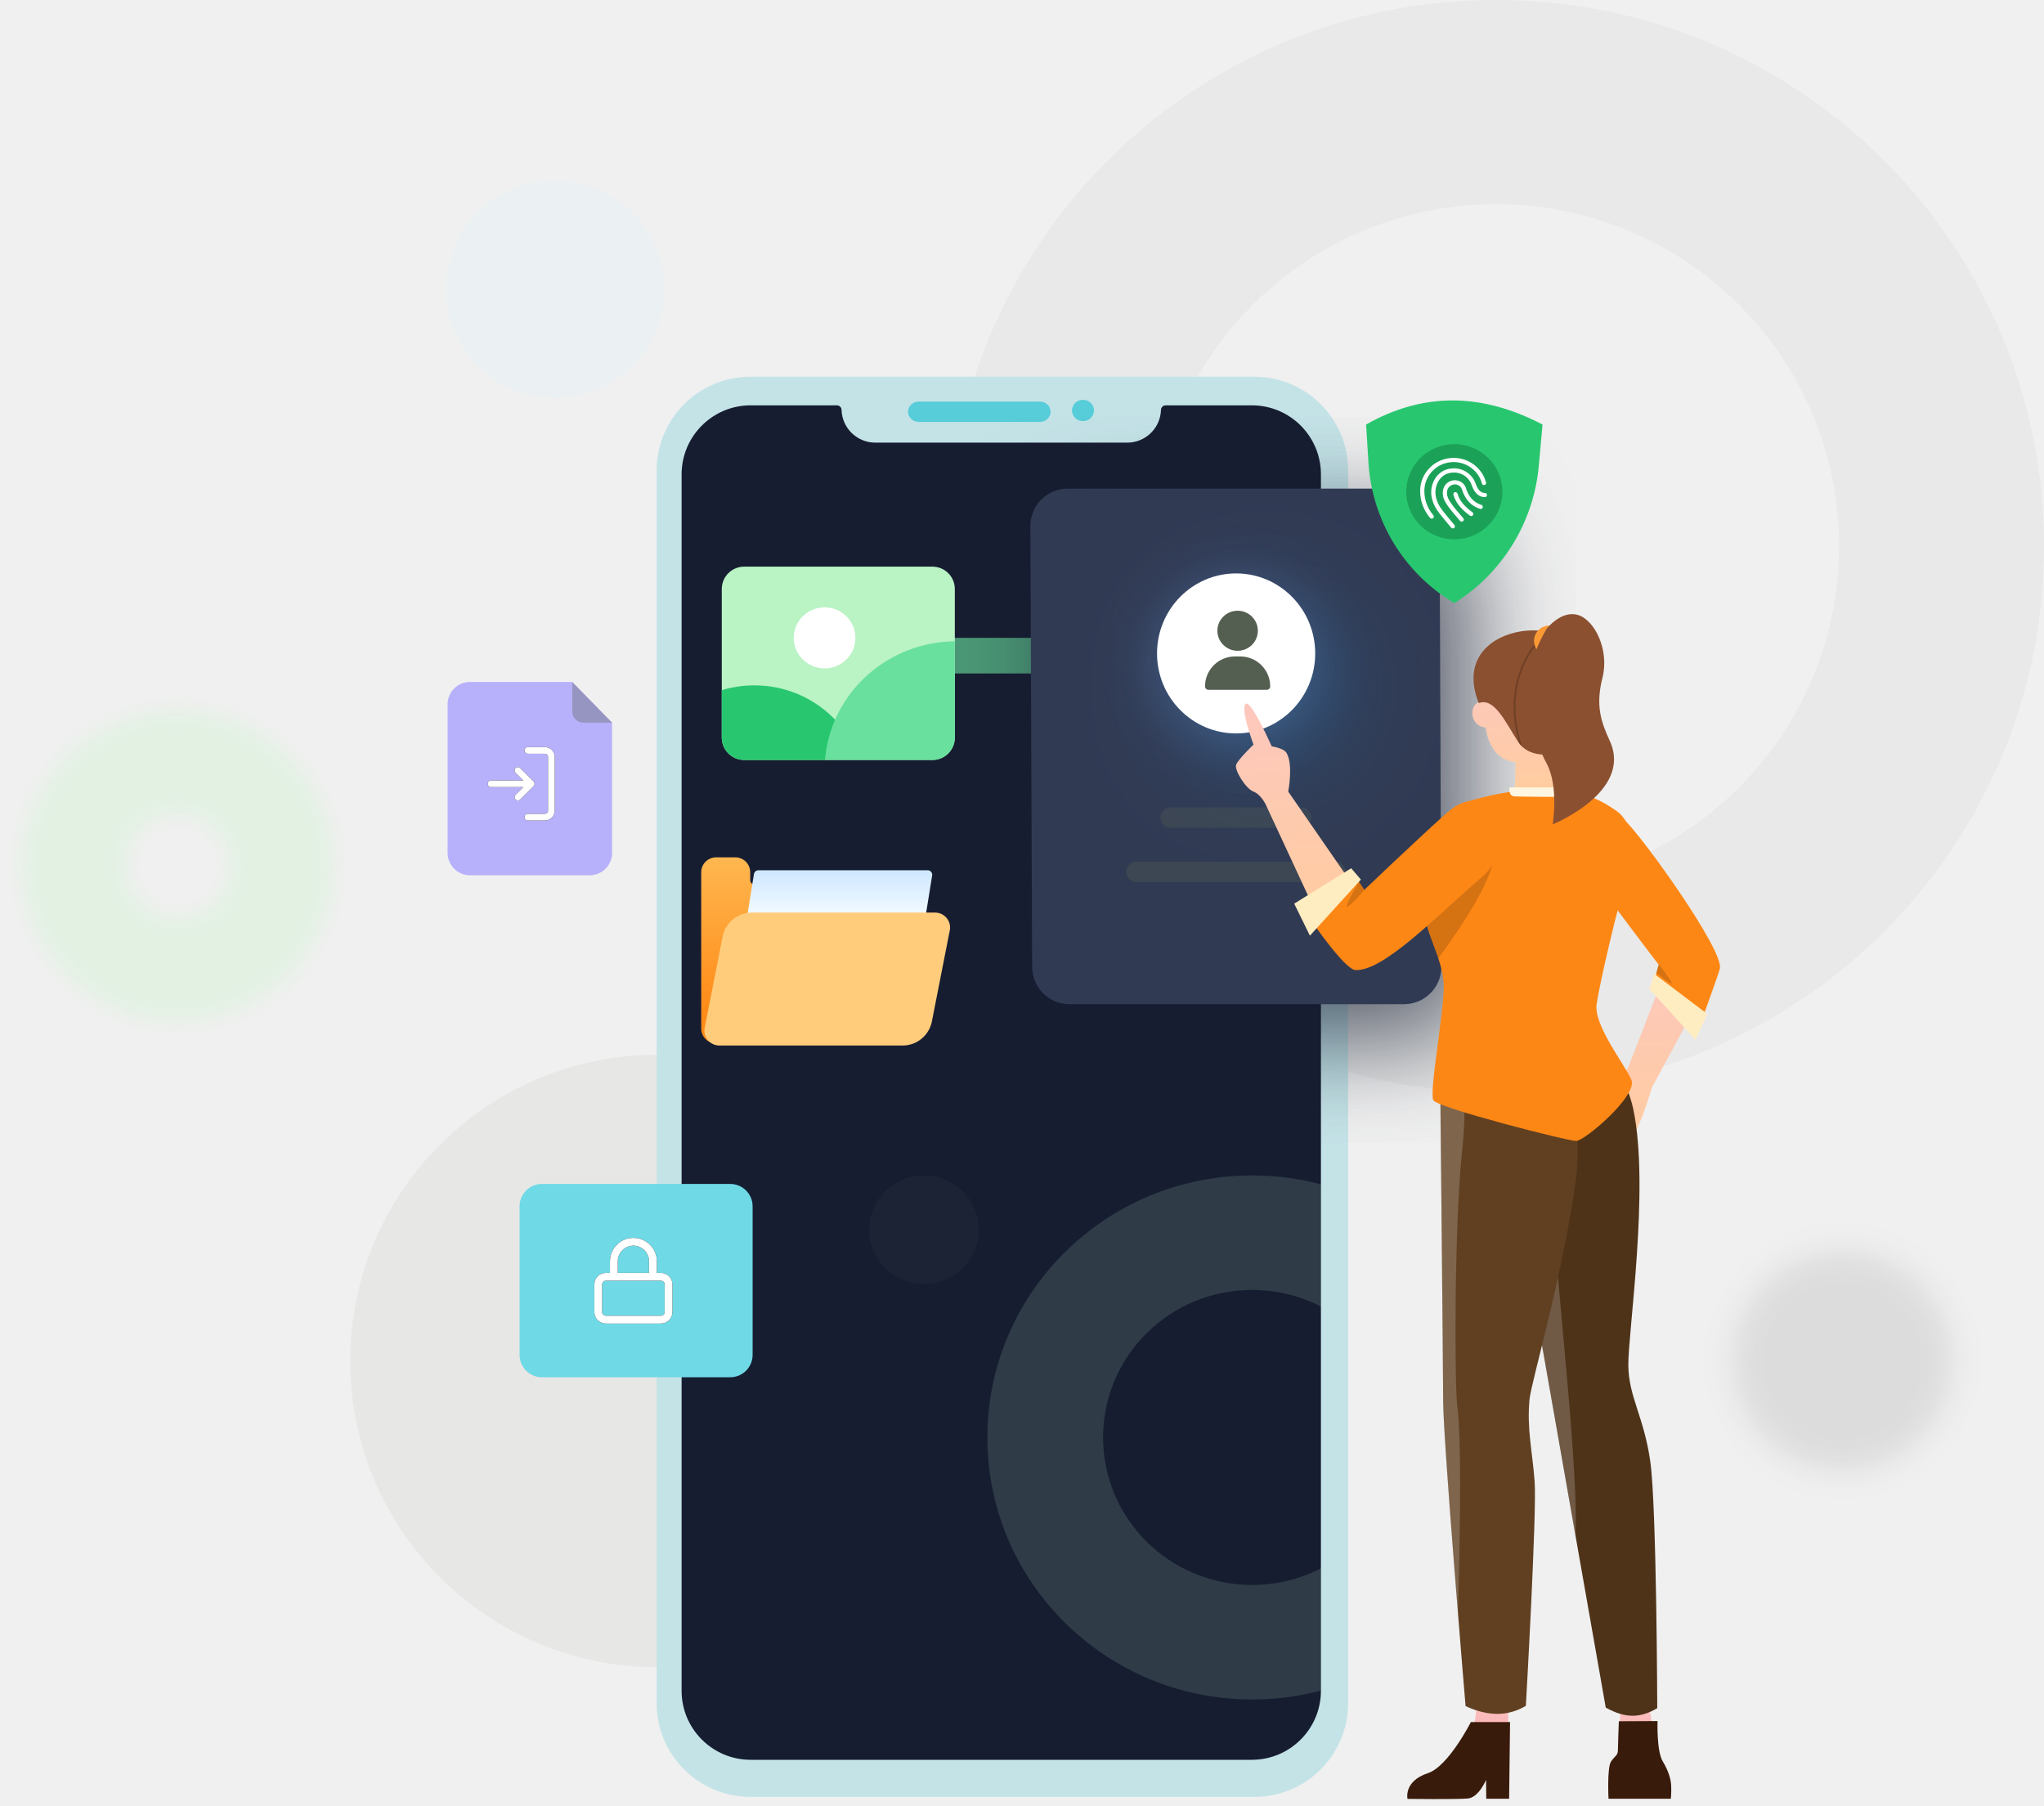
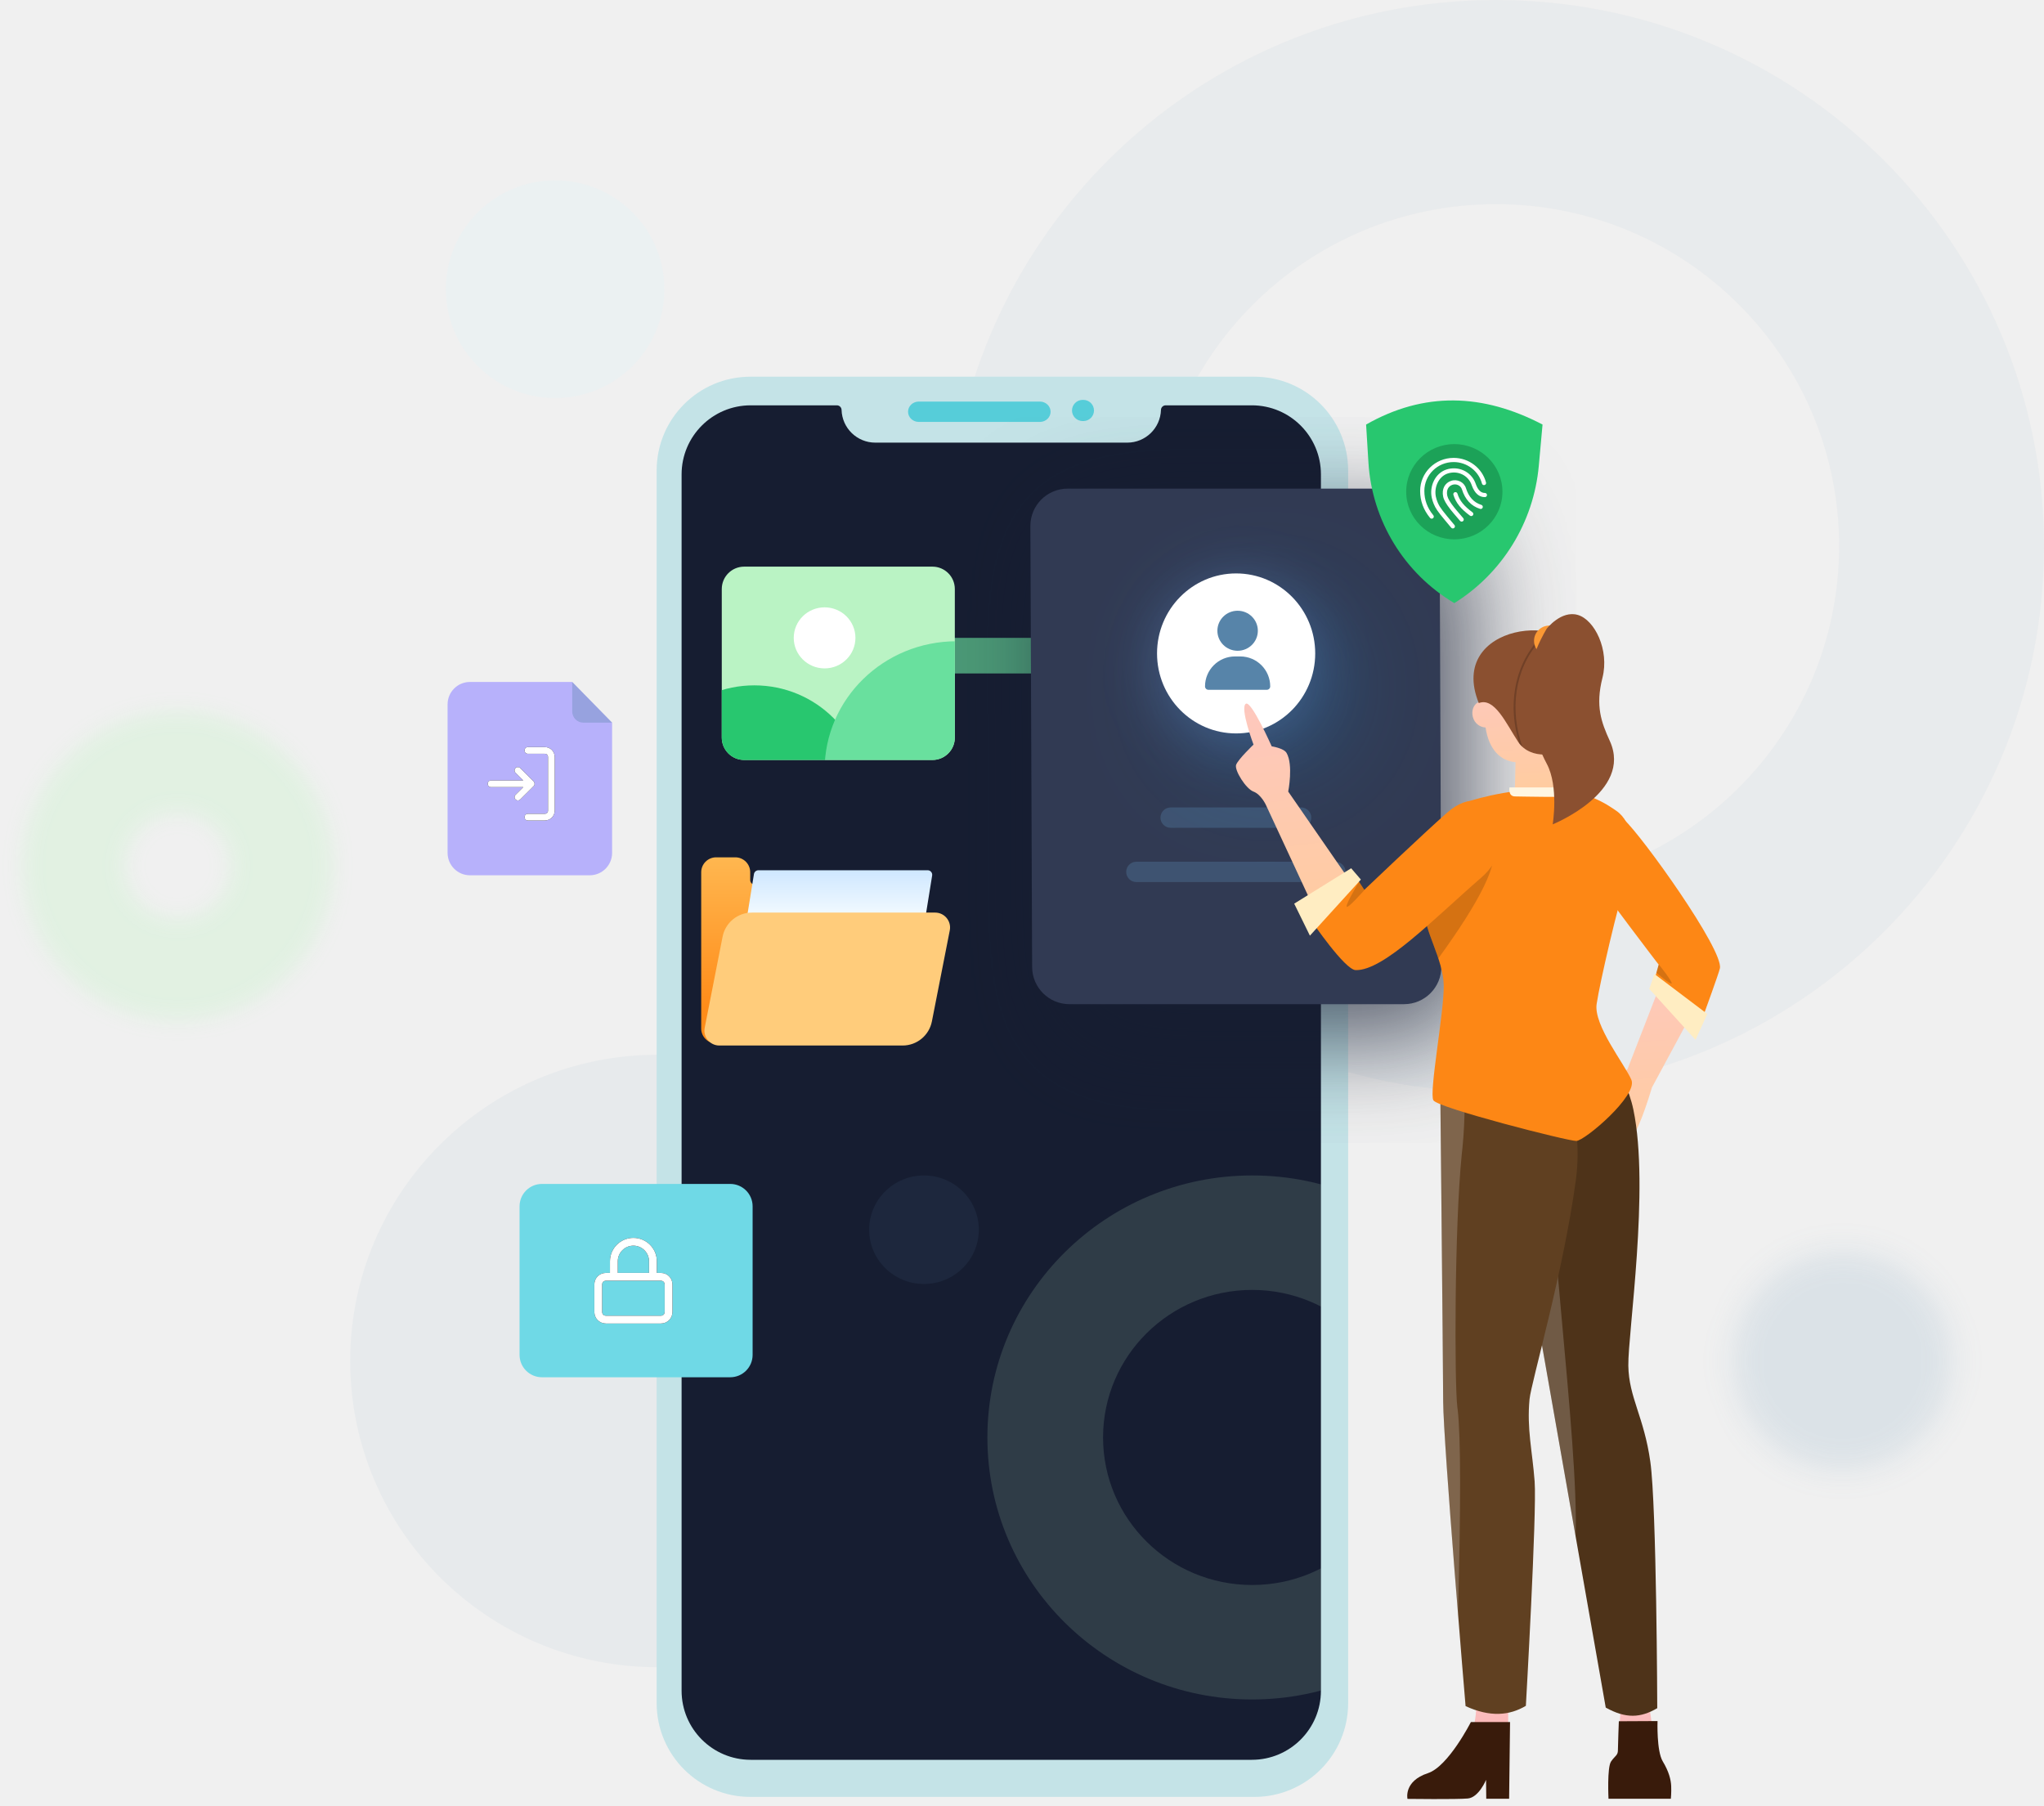
<svg xmlns="http://www.w3.org/2000/svg" width="548" height="484" viewBox="0 0 548 484" fill="none">
  <g id="Illustration">
    <g id="Shape">
-       <path id="Oval" opacity="0.053" fill-rule="evenodd" clip-rule="evenodd" d="M548 146.415C548 65.552 482.211 0 401.056 0C319.901 0 254.111 65.552 254.111 146.415C254.111 227.278 319.901 292.831 401.056 292.831C482.211 292.831 548 227.278 548 146.415ZM309.044 146.415C309.044 95.781 350.239 54.735 401.056 54.735C451.872 54.735 493.067 95.781 493.067 146.415C493.067 197.049 451.872 238.096 401.056 238.096C350.239 238.096 309.044 197.049 309.044 146.415Z" fill="#545e51" />
+       <path id="Oval" opacity="0.053" fill-rule="evenodd" clip-rule="evenodd" d="M548 146.415C548 65.552 482.211 0 401.056 0C319.901 0 254.111 65.552 254.111 146.415C254.111 227.278 319.901 292.831 401.056 292.831C482.211 292.831 548 227.278 548 146.415ZM309.044 146.415C309.044 95.781 350.239 54.735 401.056 54.735C451.872 54.735 493.067 95.781 493.067 146.415C493.067 197.049 451.872 238.096 401.056 238.096C350.239 238.096 309.044 197.049 309.044 146.415Z" fill="#5784a9" />
      <g id="Oval_2" opacity="0.141" filter="url(#filter0_f)">
        <path fill-rule="evenodd" clip-rule="evenodd" d="M89.314 232.166C89.314 209.243 70.664 190.659 47.657 190.659C24.651 190.659 6 209.243 6 232.166C6 255.09 24.651 273.673 47.657 273.673C70.664 273.673 89.314 255.09 89.314 232.166ZM33.466 232.166C33.466 224.357 39.82 218.027 47.657 218.027C55.495 218.027 61.848 224.357 61.848 232.166C61.848 239.976 55.495 246.306 47.657 246.306C39.82 246.306 33.466 239.976 33.466 232.166Z" fill="#8BF78F" />
      </g>
-       <ellipse id="Oval_3" cx="176.29" cy="364.898" rx="82.399" ry="82.102" fill="#545e51" fill-opacity="0.061" />
+       <ellipse id="Oval_3" cx="176.29" cy="364.898" rx="82.399" ry="82.102" fill="#5784a9" fill-opacity="0.061" />
      <ellipse id="Oval_4" opacity="0.141" cx="148.825" cy="77.541" rx="29.297" ry="29.192" fill="#CEF5FF" />
      <g id="Oval_5" filter="url(#filter1_f)">
-         <ellipse cx="493.983" cy="364.898" rx="29.297" ry="29.192" fill="#545e51" fill-opacity="0.136" />
+         <ellipse cx="493.983" cy="364.898" rx="29.297" ry="29.192" fill="#5784a9" fill-opacity="0.136" />
      </g>
    </g>
    <g id="File Organizer">
      <g id="Phone3">
        <path id="Rectangle" fill-rule="evenodd" clip-rule="evenodd" d="M176.051 126.137C176.051 112.254 187.305 101 201.188 101H336.301C350.184 101 361.438 112.254 361.438 126.137V456.637C361.438 470.52 350.184 481.774 336.301 481.774H201.188C187.305 481.774 176.051 470.52 176.051 456.637V126.137Z" fill="#C4E3E7" />
        <g id="Group 48">
          <path id="Rectangle_2" fill-rule="evenodd" clip-rule="evenodd" d="M182.737 127.195C182.737 116.966 191.03 108.673 201.259 108.673H224.364C225.046 108.673 225.605 109.216 225.625 109.898V109.898C225.768 114.787 229.772 118.676 234.663 118.676H302.219C307.11 118.676 311.114 114.787 311.257 109.898V109.898C311.277 109.216 311.835 108.673 312.518 108.673H335.622C345.852 108.673 354.144 116.966 354.144 127.195V453.306C354.144 463.535 345.852 471.828 335.622 471.828H201.259C191.03 471.828 182.737 463.535 182.737 453.306V127.195Z" fill="#161D31" />
          <mask id="mask0" mask-type="alpha" maskUnits="userSpaceOnUse" x="182" y="108" width="173" height="364">
            <path id="Rectangle_3" fill-rule="evenodd" clip-rule="evenodd" d="M182.737 127.195C182.737 116.966 191.03 108.673 201.259 108.673H224.364C225.046 108.673 225.605 109.216 225.625 109.898V109.898C225.768 114.787 229.772 118.676 234.663 118.676H302.219C307.11 118.676 311.114 114.787 311.257 109.898V109.898C311.277 109.216 311.835 108.673 312.518 108.673H335.622C345.852 108.673 354.144 116.966 354.144 127.195V453.306C354.144 463.535 345.852 471.828 335.622 471.828H201.259C191.03 471.828 182.737 463.535 182.737 453.306V127.195Z" fill="white" />
          </mask>
          <g mask="url(#mask0)">
-             <ellipse id="Oval_6" opacity="0.099" cx="247.722" cy="329.703" rx="14.702" ry="14.55" fill="#545e51" />
+             <ellipse id="Oval_6" opacity="0.099" cx="247.722" cy="329.703" rx="14.702" ry="14.55" fill="#5784a9" />
            <path id="Oval_7" opacity="0.141" fill-rule="evenodd" clip-rule="evenodd" d="M335.704 315.153C374.906 315.153 406.686 346.604 406.686 385.401C406.686 424.198 374.906 455.649 335.704 455.649C296.501 455.649 264.722 424.198 264.722 385.401C264.722 346.604 296.501 315.153 335.704 315.153ZM335.704 345.844C313.629 345.844 295.733 363.555 295.733 385.401C295.733 407.248 313.629 424.958 335.704 424.958C357.779 424.958 375.674 407.248 375.674 385.401C375.674 363.555 357.779 345.844 335.704 345.844Z" fill="#C8F5D0" />
            <path id="Rectangle_4" fill-rule="evenodd" clip-rule="evenodd" d="M203.617 175.795C203.617 173.158 205.755 171.021 208.391 171.021H329.781C332.417 171.021 334.555 173.158 334.555 175.795V175.795C334.555 178.431 332.417 180.569 329.781 180.569H208.391C205.755 180.569 203.617 178.431 203.617 175.795V175.795Z" fill="#68DE9E" fill-opacity="0.642" />
          </g>
        </g>
        <path id="Path" d="M278.793 107.666C280.378 107.666 281.664 108.888 281.664 110.394C281.664 111.868 280.435 113.068 278.898 113.121L278.793 113.122H246.324C244.738 113.122 243.452 111.901 243.452 110.394C243.452 108.921 244.681 107.721 246.218 107.668L246.324 107.666H278.793Z" fill="#56CDD9" />
        <path id="Path_2" d="M290.429 107.211C292.015 107.211 293.301 108.484 293.301 110.053C293.301 111.588 292.072 112.838 290.535 112.893L290.429 112.895H290.279C288.693 112.895 287.407 111.623 287.407 110.053C287.407 108.519 288.636 107.268 290.173 107.213L290.279 107.211H290.429Z" fill="#56CDD9" />
      </g>
      <g id="Icon54">
        <g id="Group 37">
          <path id="Rectangle_5" fill-rule="evenodd" clip-rule="evenodd" d="M187.996 233.861C187.996 231.652 189.787 229.861 191.996 229.861L197.132 229.861C199.341 229.861 201.132 231.652 201.132 233.861V235.965C201.132 236.638 201.678 237.184 202.351 237.184H243.654C245.864 237.184 247.654 238.975 247.654 241.184V275.755C247.654 277.964 245.864 279.755 243.654 279.755H191.996C189.787 279.755 187.996 277.964 187.996 275.755V233.861Z" fill="url(#paint0_linear)" />
          <path id="Rectangle_6" fill-rule="evenodd" clip-rule="evenodd" d="M202.134 234.351C202.23 233.76 202.74 233.326 203.338 233.326H248.707C249.458 233.326 250.031 233.998 249.911 234.739L243.1 276.997C243.005 277.588 242.495 278.022 241.897 278.022H196.527C195.776 278.022 195.204 277.35 195.323 276.609L202.134 234.351Z" fill="url(#paint1_linear)" />
          <path id="Rectangle_7" fill-rule="evenodd" clip-rule="evenodd" d="M250.713 244.677C253.232 244.677 255.124 246.976 254.638 249.448L249.842 273.86C249.105 277.612 245.816 280.318 241.992 280.318H192.858C190.34 280.318 188.448 278.018 188.933 275.547L193.73 251.135C194.467 247.383 197.756 244.677 201.579 244.677L250.713 244.677Z" fill="#FFCC7B" />
        </g>
      </g>
      <g id="Group 28">
        <path id="Rectangle_8" fill-rule="evenodd" clip-rule="evenodd" d="M120 188.842C120 185.528 122.686 182.842 126 182.842H153.414L164.105 193.754V228.675C164.105 231.989 161.419 234.675 158.105 234.675H126C122.686 234.675 120 231.989 120 228.675V188.842Z" fill="#B7B1FB" />
        <g id="Icon">
          <path id="Mask" fill-rule="evenodd" clip-rule="evenodd" d="M146.031 219.984C147.557 219.984 148.724 218.821 148.724 217.3V202.986C148.724 201.465 147.557 200.302 146.031 200.302H141.543C141.005 200.302 140.646 200.66 140.646 201.197C140.646 201.734 141.005 202.092 141.543 202.092H146.031C146.57 202.092 146.929 202.45 146.929 202.986V217.3C146.929 217.837 146.57 218.195 146.031 218.195H141.543C141.005 218.195 140.646 218.553 140.646 219.089C140.646 219.626 141.005 219.984 141.543 219.984H146.031ZM143.249 209.785C143.338 210.054 143.338 210.322 143.249 210.501C143.249 210.591 143.159 210.68 143.069 210.77L139.479 214.348C139.299 214.527 139.03 214.616 138.85 214.616C138.671 214.616 138.401 214.527 138.222 214.348C137.863 213.99 137.863 213.453 138.222 213.096L140.286 211.038H131.669C131.131 211.038 130.771 210.68 130.771 210.143C130.771 209.607 131.131 209.249 131.669 209.249H140.286L138.222 207.191C137.863 206.833 137.863 206.296 138.222 205.939C138.581 205.581 139.12 205.581 139.479 205.939L143.069 209.517C143.114 209.562 143.136 209.607 143.159 209.651C143.181 209.696 143.204 209.741 143.249 209.785Z" fill="black" />
          <mask id="mask1" mask-type="alpha" maskUnits="userSpaceOnUse" x="130" y="200" width="19" height="20">
            <path id="Mask_2" fill-rule="evenodd" clip-rule="evenodd" d="M146.031 219.984C147.557 219.984 148.724 218.821 148.724 217.3V202.986C148.724 201.465 147.557 200.302 146.031 200.302H141.543C141.005 200.302 140.646 200.66 140.646 201.197C140.646 201.734 141.005 202.092 141.543 202.092H146.031C146.57 202.092 146.929 202.45 146.929 202.986V217.3C146.929 217.837 146.57 218.195 146.031 218.195H141.543C141.005 218.195 140.646 218.553 140.646 219.089C140.646 219.626 141.005 219.984 141.543 219.984H146.031ZM143.249 209.785C143.338 210.054 143.338 210.322 143.249 210.501C143.249 210.591 143.159 210.68 143.069 210.77L139.479 214.348C139.299 214.527 139.03 214.616 138.85 214.616C138.671 214.616 138.401 214.527 138.222 214.348C137.863 213.99 137.863 213.453 138.222 213.096L140.286 211.038H131.669C131.131 211.038 130.771 210.68 130.771 210.143C130.771 209.607 131.131 209.249 131.669 209.249H140.286L138.222 207.191C137.863 206.833 137.863 206.296 138.222 205.939C138.581 205.581 139.12 205.581 139.479 205.939L143.069 209.517C143.114 209.562 143.136 209.607 143.159 209.651C143.181 209.696 143.204 209.741 143.249 209.785Z" fill="white" />
          </mask>
          <g mask="url(#mask1)">
            <g id="Icon Color">
              <rect id="ð¨ Icon Color" x="128.977" y="199.408" width="21.543" height="21.471" fill="white" />
            </g>
          </g>
        </g>
-         <path id="Path_3" opacity="0.34" d="M164.106 193.754H156.414C154.757 193.754 153.414 192.411 153.414 190.754V182.842L164.106 193.754Z" fill="#545e51" />
+         <path id="Path_3" opacity="0.34" d="M164.106 193.754H156.414C154.757 193.754 153.414 192.411 153.414 190.754V182.842L164.106 193.754Z" fill="#5784a9" />
      </g>
      <g id="Group">
        <path id="Rectangle_9" fill-rule="evenodd" clip-rule="evenodd" d="M139.296 323.427C139.296 320.113 141.982 317.427 145.296 317.427H195.778C199.092 317.427 201.778 320.113 201.778 323.427V363.26C201.778 366.574 199.092 369.26 195.778 369.26H145.296C141.982 369.26 139.296 366.574 139.296 363.26V323.427Z" fill="#6FD9E6" />
        <g id="Icon_2">
          <path id="Mask_3" fill-rule="evenodd" clip-rule="evenodd" d="M177.147 341.283H176.1V338.152C176.1 334.708 173.272 331.89 169.816 331.89C166.36 331.89 163.533 334.708 163.533 338.152V341.283H162.485C160.705 341.283 159.344 342.64 159.344 344.415V351.721C159.344 353.495 160.705 354.852 162.485 354.852H177.147C178.927 354.852 180.289 353.495 180.289 351.721V344.415C180.289 342.64 178.927 341.283 177.147 341.283ZM165.627 338.152C165.627 335.856 167.512 333.977 169.816 333.977C172.12 333.977 174.005 335.856 174.005 338.152V341.283H165.627V338.152ZM177.147 352.764C177.775 352.764 178.194 352.347 178.194 351.721V344.415C178.194 343.788 177.775 343.371 177.147 343.371H162.485C161.857 343.371 161.438 343.788 161.438 344.415V351.721C161.438 352.347 161.857 352.764 162.485 352.764H177.147Z" fill="black" />
          <mask id="mask2" mask-type="alpha" maskUnits="userSpaceOnUse" x="159" y="331" width="22" height="24">
            <path id="Mask_4" fill-rule="evenodd" clip-rule="evenodd" d="M177.147 341.283H176.1V338.152C176.1 334.708 173.272 331.89 169.816 331.89C166.36 331.89 163.533 334.708 163.533 338.152V341.283H162.485C160.705 341.283 159.344 342.64 159.344 344.415V351.721C159.344 353.495 160.705 354.852 162.485 354.852H177.147C178.927 354.852 180.289 353.495 180.289 351.721V344.415C180.289 342.64 178.927 341.283 177.147 341.283ZM165.627 338.152C165.627 335.856 167.512 333.977 169.816 333.977C172.12 333.977 174.005 335.856 174.005 338.152V341.283H165.627V338.152ZM177.147 352.764C177.775 352.764 178.194 352.347 178.194 351.721V344.415C178.194 343.788 177.775 343.371 177.147 343.371H162.485C161.857 343.371 161.438 343.788 161.438 344.415V351.721C161.438 352.347 161.857 352.764 162.485 352.764H177.147Z" fill="white" />
          </mask>
          <g mask="url(#mask2)">
            <g id="Icon Color_2">
              <rect id="ð¨ Icon Color_2" x="157.249" y="330.846" width="25.134" height="25.049" fill="white" />
            </g>
          </g>
        </g>
      </g>
      <g id="Group 34">
        <path id="Rectangle_10" d="M193.509 157.924C193.509 154.61 196.195 151.924 199.509 151.924H249.991C253.305 151.924 255.991 154.61 255.991 157.924V197.757C255.991 201.071 253.305 203.757 249.991 203.757H199.509C196.195 203.757 193.509 201.071 193.509 197.757V157.924Z" fill="#BAF3C4" />
        <mask id="mask3" mask-type="alpha" maskUnits="userSpaceOnUse" x="193" y="151" width="63" height="53">
          <path id="Rectangle_11" d="M193.509 157.924C193.509 154.61 196.195 151.924 199.509 151.924H249.991C253.305 151.924 255.991 154.61 255.991 157.924V197.757C255.991 201.071 253.305 203.757 249.991 203.757H199.509C196.195 203.757 193.509 201.071 193.509 197.757V157.924Z" fill="white" />
        </mask>
        <g mask="url(#mask3)">
          <ellipse id="Oval_8" cx="221.074" cy="171.021" rx="8.27" ry="8.184" fill="white" />
          <ellipse id="Oval_9" cx="202.238" cy="213.306" rx="29.863" ry="29.554" fill="#28C76F" />
          <ellipse id="Oval_10" cx="256.45" cy="206.485" rx="35.376" ry="34.556" fill="#69E09E" />
        </g>
      </g>
      <g id="Group 23">
        <g id="Rectangle_12" filter="url(#filter2_d)">
          <path fill-rule="evenodd" clip-rule="evenodd" d="M276.246 141.049C276.224 135.51 280.708 131.009 286.246 131.009L375.958 131.009C381.465 131.009 385.936 135.462 385.958 140.969L386.429 259.191C386.451 264.729 381.968 269.231 376.429 269.231H286.718C281.21 269.231 276.74 264.778 276.718 259.271L276.246 141.049Z" fill="#313A53" />
        </g>
-         <path id="Rectangle_13" opacity="0.34" d="M311.123 219.216C311.123 217.71 312.344 216.488 313.851 216.488H348.825C350.332 216.488 351.553 217.71 351.553 219.216V219.216C351.553 220.723 350.332 221.944 348.825 221.944H313.851C312.344 221.944 311.123 220.723 311.123 219.216V219.216Z" fill="#545e51" />
-         <path id="Rectangle_14" opacity="0.34" d="M301.935 233.766C301.935 232.259 303.156 231.038 304.663 231.038H358.014C359.52 231.038 360.742 232.259 360.742 233.766V233.766C360.742 235.273 359.52 236.494 358.014 236.494H304.663C303.156 236.494 301.935 235.273 301.935 233.766V233.766Z" fill="#545e51" />
+         <path id="Rectangle_13" opacity="0.34" d="M311.123 219.216C311.123 217.71 312.344 216.488 313.851 216.488H348.825C350.332 216.488 351.553 217.71 351.553 219.216V219.216C351.553 220.723 350.332 221.944 348.825 221.944H313.851C312.344 221.944 311.123 220.723 311.123 219.216V219.216Z" fill="#5784a9" />
+         <path id="Rectangle_14" opacity="0.34" d="M301.935 233.766C301.935 232.259 303.156 231.038 304.663 231.038H358.014C359.52 231.038 360.742 232.259 360.742 233.766V233.766C360.742 235.273 359.52 236.494 358.014 236.494H304.663C303.156 236.494 301.935 235.273 301.935 233.766V233.766Z" fill="#5784a9" />
        <g id="Icon8">
          <g id="Oval_11" filter="url(#filter3_dd)">
            <ellipse cx="331.407" cy="175.192" rx="21.203" ry="21.45" fill="white" />
          </g>
          <g id="Group 70">
-             <path id="Combined Shape" fill-rule="evenodd" clip-rule="evenodd" d="M331.807 174.481C334.802 174.481 337.231 172.078 337.231 169.113C337.231 166.149 334.802 163.746 331.807 163.746C328.811 163.746 326.383 166.149 326.383 169.113C326.383 172.078 328.811 174.481 331.807 174.481ZM331.097 176.001C326.663 176.001 323.068 179.595 323.068 184.029C323.068 184.536 323.479 184.947 323.986 184.947H339.628C340.134 184.947 340.545 184.536 340.545 184.029C340.545 179.595 336.951 176.001 332.517 176.001H331.097Z" fill="#545e51" />
+             <path id="Combined Shape" fill-rule="evenodd" clip-rule="evenodd" d="M331.807 174.481C334.802 174.481 337.231 172.078 337.231 169.113C337.231 166.149 334.802 163.746 331.807 163.746C328.811 163.746 326.383 166.149 326.383 169.113C326.383 172.078 328.811 174.481 331.807 174.481ZM331.097 176.001C326.663 176.001 323.068 179.595 323.068 184.029C323.068 184.536 323.479 184.947 323.986 184.947H339.628C340.134 184.947 340.545 184.536 340.545 184.029C340.545 179.595 336.951 176.001 332.517 176.001H331.097Z" fill="#5784a9" />
          </g>
        </g>
      </g>
      <g id="Wom3.5">
        <g id="RArm">
          <path id="Path_4" fill-rule="evenodd" clip-rule="evenodd" d="M436.346 286.631C436.346 286.631 426.071 296.69 426.701 297.674C427.331 298.664 432.509 296.363 432.509 296.363C432.509 296.363 426.049 306.93 427.378 307.742C428.707 308.554 435.504 306.91 437.588 304.732C439.672 302.554 442.889 291.562 442.889 291.562L458.517 262.597L447.183 258.715L436.346 286.631Z" fill="url(#paint2_linear)" />
          <path id="Path_5" fill-rule="evenodd" clip-rule="evenodd" d="M425.853 233.087C430.168 239.723 444.693 258.633 444.693 258.633L443.635 262.406L456.984 271.463C456.984 271.463 460.776 261.095 461.105 259.636C462.19 254.825 440.26 224.12 435.35 219.683C427.618 212.697 419.258 222.947 425.853 233.087Z" fill="#FD8715" />
          <path id="Path_6" fill-rule="evenodd" clip-rule="evenodd" d="M448.166 263.653C448.415 263.173 444.716 258.565 444.716 258.565L444.089 260.806C444.089 260.806 447.917 264.134 448.166 263.653Z" fill="black" fill-opacity="0.16" />
          <path id="Path 70" fill-rule="evenodd" clip-rule="evenodd" d="M443.552 261.14L457.734 271.858L454.574 278.79L442.174 265.14L443.552 261.14Z" fill="#FFEDC2" />
        </g>
        <g id="RLeg">
          <path id="Path_7" fill-rule="evenodd" clip-rule="evenodd" d="M434.6 456.208L433.812 469.49L443.91 469.75L442.012 456.208H434.6Z" fill="url(#paint3_linear)" />
          <path id="Path_8" fill-rule="evenodd" clip-rule="evenodd" d="M444.389 461.44C444.389 461.44 444.105 469.439 445.779 472.232C447.463 475.024 447.974 477.189 448.048 478.859C448.128 480.65 447.957 482.272 447.957 482.272H431.244C431.244 482.272 430.826 473.856 431.933 472.269C433.039 470.683 433.766 470.655 433.766 469.253C433.774 467.851 434.014 461.493 434.014 461.493L444.389 461.44Z" fill="#391B0B" />
          <path id="Path_9" fill-rule="evenodd" clip-rule="evenodd" d="M399.024 278.88L425.219 276.062L425.604 276.416C427.471 278.176 435.584 286.352 437.916 297.527C442.317 318.624 436.426 357.589 436.557 366.134C436.681 374.678 440.761 379.833 442.456 391.914C444.152 403.995 444.312 457.987 444.312 457.987C439.817 460.623 435.861 460.812 430.502 457.828L399.024 278.88Z" fill="#4E3319" />
          <path id="Path_10" fill-rule="evenodd" clip-rule="evenodd" d="M422.423 411.899L399.024 278.88L413.589 277.313C414.238 323.523 423.295 385.987 422.423 411.899Z" fill="white" fill-opacity="0.192" />
        </g>
        <g id="LLeg">
          <path id="Path_11" fill-rule="evenodd" clip-rule="evenodd" d="M404.39 454.811L395.779 454.949C395.779 454.949 396.345 463.795 393.034 466.791L392.853 466.948C388.856 470.263 404.277 469.067 404.277 469.067L404.39 454.811Z" fill="url(#paint4_linear)" />
          <path id="Path_12" fill-rule="evenodd" clip-rule="evenodd" d="M404.847 461.706L404.599 482.264L398.467 482.269L398.414 477.203C398.414 477.203 396.48 481.926 393.524 482.199C390.56 482.472 377.35 482.304 377.35 482.304C377.35 482.304 376.252 477.562 382.828 475.408C388.297 473.618 394.345 461.706 394.345 461.706H404.847Z" fill="#391B0B" />
          <path id="Path_13" fill-rule="evenodd" clip-rule="evenodd" d="M386.031 280.708L415.445 279.722L415.665 280.124C417.092 282.804 424.913 298.489 422.498 316.319C419.109 341.345 410.492 370.683 410.07 375.165C409.318 383.155 410.822 388.941 411.439 397.194C412.056 405.448 409.087 457.355 409.087 457.355C404.722 459.953 399.528 460.463 392.925 457.434C392.925 457.434 386.964 386.928 386.92 375.77C386.876 364.612 386.031 280.708 386.031 280.708Z" fill="#604021" />
          <path id="Path_14" fill-rule="evenodd" clip-rule="evenodd" d="M392.084 307.777L391.889 309.631C389.928 329.183 389.943 370.705 390.702 377.109L390.806 377.934C391.648 385.16 391.676 403.505 390.888 432.97L389.864 420.255C387.921 395.79 386.94 380.961 386.92 375.77L386.884 370.396C386.715 348.67 386.031 280.708 386.031 280.708L392.235 280.5C392.898 291.229 392.847 300.321 392.084 307.777Z" fill="white" fill-opacity="0.192" />
        </g>
        <g id="Head">
          <path id="Path_15" fill-rule="evenodd" clip-rule="evenodd" d="M397.247 188.036C393.628 188.428 393.884 194.725 398.29 195.054C399.19 201.124 402.402 204.016 406.317 204.351L406.1 213.533L423.418 213.523C423.418 213.523 418.542 207.036 418.785 198.157C419.028 189.276 418.622 180.934 418.622 180.934L396.19 181.333L397.247 188.036Z" fill="url(#paint5_linear)" />
          <path id="Path_16" fill-rule="evenodd" clip-rule="evenodd" d="M396.459 188.508C400.674 186.858 403.788 193.961 407.013 198.898C410.239 203.835 418.595 202.996 419.747 198.898C424.107 189.922 427.865 177.72 422.776 176.718C422.06 163.746 387.752 166.809 396.459 188.508Z" fill="#8B5030" />
          <path id="Combined Shape_2" fill-rule="evenodd" clip-rule="evenodd" d="M419.947 171.56H412.536H412.425L412.35 171.642C405.75 178.933 404.266 189.665 407.337 199.352C407.59 199.679 407.867 199.976 408.164 200.246C404.697 190.467 406.016 179.456 412.647 172.06H420.542C420.354 171.886 420.155 171.719 419.947 171.56Z" fill="black" fill-opacity="0.199" />
          <ellipse id="Oval_12" cx="415.413" cy="171.81" rx="4.135" ry="4.092" fill="#FB9934" />
        </g>
        <g id="Body">
          <path id="Path_17" fill-rule="evenodd" clip-rule="evenodd" d="M392.702 215.311C388.838 220.928 382.399 239.993 382.034 244.282C381.622 249.229 386.981 257.11 387.07 264.272C387.148 271.435 383.072 293.001 384.297 295.016C385.512 297.031 420.347 305.95 422.62 305.902C424.883 305.853 439.172 293.714 437.379 289.518C435.576 285.323 427.209 274.898 428.062 269.182C428.904 263.467 433.797 242.37 436.227 235.189C438.647 228.009 437.84 220.47 433.323 217.38C431.088 215.852 425.125 211.508 414.505 211.528C403.885 211.548 393.002 214.875 392.702 215.311Z" fill="#FD8715" />
          <path id="Path 68" fill-rule="evenodd" clip-rule="evenodd" d="M404.693 211.117C404.693 211.117 404.247 213.533 406.203 213.533C408.16 213.533 421.283 213.96 423.06 213.197C424.837 212.433 424.304 211.117 424.304 211.117H404.693Z" fill="#FFF6E1" />
          <path id="Path_18" fill-rule="evenodd" clip-rule="evenodd" d="M387.095 227.46L387.214 227.401C394.369 223.865 398.667 223.709 400.108 226.932C401.971 231.098 397.141 241.108 385.619 256.963C384.037 252.155 381.761 247.57 382.034 244.282C382.246 241.8 384.491 234.369 387.095 227.46Z" fill="black" fill-opacity="0.16" />
        </g>
        <g id="LArm">
          <path id="Path_19" fill-rule="evenodd" clip-rule="evenodd" d="M339.362 215.75C339.362 215.75 338.073 212.981 336.047 212.231C334.021 211.482 330.922 206.519 331.401 205.078C331.88 203.637 336.072 199.64 336.072 199.64C336.072 199.64 332.366 189.799 334.007 188.688C335.457 187.707 340.944 200.103 340.944 200.103C340.944 200.103 344.17 200.584 344.915 201.851C346.791 205.046 345.373 212.231 345.373 212.231L364.416 239.772L355.678 250.86L339.362 215.75Z" fill="url(#paint6_linear)" />
          <path id="Path_20" fill-rule="evenodd" clip-rule="evenodd" d="M387.976 217.886C381.536 223.548 365.782 238.571 365.782 238.571C365.782 238.571 363.441 235.022 363.441 235.022L351.66 246.961C351.66 246.961 360.547 260.007 363.441 260.098C370.982 260.335 384.493 246.246 397.195 235.244C408.583 225.38 399.982 207.33 387.976 217.886Z" fill="#FD8715" />
          <path id="Path_21" fill-rule="evenodd" clip-rule="evenodd" d="M365.829 238.589C365.829 238.589 361.41 243.647 361.045 243.095C360.681 242.544 364.379 236.395 364.379 236.395L365.829 238.589Z" fill="black" fill-opacity="0.16" />
          <path id="Path 69" fill-rule="evenodd" clip-rule="evenodd" d="M364.852 235.826L351.188 250.861L346.979 242.281L362.253 232.795L364.852 235.826Z" fill="#FFEDC2" />
        </g>
        <path id="Path_22" fill-rule="evenodd" clip-rule="evenodd" d="M414.689 168.553C414.689 168.553 418.558 163.565 423.026 164.874C427.494 166.182 431.536 174.204 429.617 181.744C427.707 189.285 429.282 193.586 431.598 198.668C437.82 212.339 416.278 221.019 416.278 221.019C416.278 221.019 417.959 210.889 414.689 204.772C411.322 198.472 409.41 190.394 409.41 185.45C409.41 176.854 414.689 168.553 414.689 168.553Z" fill="#8B5030" />
      </g>
      <g id="Group 39">
        <path id="Rectangle_15" fill-rule="evenodd" clip-rule="evenodd" d="M366.255 113.828C381.822 104.951 397.601 105.476 413.558 113.828L412.552 124.915C411.179 140.047 402.798 153.663 389.906 161.705V161.705V161.705C376.456 153.719 367.833 139.592 366.877 123.979L366.255 113.828Z" fill="#28C76F" />
        <ellipse id="Oval_13" cx="389.907" cy="131.836" rx="12.901" ry="12.767" fill="#1CA258" />
        <g id="Group 40">
          <path id="Path_23" fill-rule="evenodd" clip-rule="evenodd" d="M389.722 122.766C393.825 122.766 397.377 125.503 398.407 129.363C398.487 129.661 398.307 129.967 398.006 130.045C397.704 130.124 397.396 129.946 397.316 129.648C396.416 126.277 393.31 123.883 389.722 123.883C385.385 123.883 381.87 127.35 381.87 131.625C381.87 134.038 382.669 136.208 384.279 138.153C384.476 138.392 384.44 138.744 384.199 138.939C383.958 139.135 383.602 139.1 383.405 138.861C381.633 136.718 380.741 134.299 380.741 131.625C380.741 126.732 384.763 122.766 389.722 122.766Z" fill="white" />
          <path id="Path_24" fill-rule="evenodd" clip-rule="evenodd" d="M387.726 125.908C390.921 124.819 394.369 126.395 395.547 129.476L395.612 129.652C396.217 131.392 397.041 132.18 398.095 132.167C398.407 132.163 398.662 132.41 398.666 132.718C398.67 133.027 398.421 133.28 398.109 133.284C396.538 133.303 395.372 132.239 394.621 130.227L394.544 130.015C393.637 127.407 390.764 126.054 388.094 126.964C385.691 127.783 384.406 130.678 384.971 133.23C385.081 133.727 385.22 134.173 385.399 134.603L385.56 134.974C386.096 136.146 386.793 137.025 389.939 140.768C390.138 141.005 390.106 141.357 389.866 141.554C389.626 141.752 389.271 141.719 389.071 141.482L387.384 139.464C385.359 137.019 384.901 136.322 384.391 135.113L384.355 135.028C384.15 134.537 383.992 134.028 383.868 133.469C383.189 130.403 384.732 126.928 387.726 125.908Z" fill="white" />
          <path id="Path_25" fill-rule="evenodd" clip-rule="evenodd" d="M389.03 128.924C390.684 128.36 392.514 129.24 393.029 130.887C393.77 133.259 395.136 134.733 397.15 135.366C397.447 135.459 397.612 135.773 397.518 136.067C397.423 136.361 397.106 136.524 396.809 136.431C394.425 135.682 392.797 133.924 391.95 131.217C391.627 130.181 390.457 129.619 389.397 129.98C388.269 130.364 387.71 131.442 388.018 132.917C388.174 133.666 388.793 134.687 389.847 136.018L390.026 136.242C390.174 136.426 390.33 136.614 390.498 136.815L392.312 138.939C392.51 139.177 392.477 139.529 392.237 139.725C391.996 139.922 391.64 139.888 391.442 139.651L389.991 137.956L389.628 137.527C389.456 137.322 389.297 137.128 389.144 136.94L388.779 136.478C387.729 135.126 387.104 134.06 386.912 133.143C386.494 131.137 387.343 129.498 389.03 128.924Z" fill="white" />
          <path id="Path_26" fill-rule="evenodd" clip-rule="evenodd" d="M390.034 131.966C390.332 131.876 390.648 132.042 390.739 132.337C391.347 134.302 392.539 135.697 394.78 137.362C395.029 137.547 395.079 137.897 394.892 138.144C394.705 138.39 394.351 138.44 394.102 138.255C391.688 136.461 390.351 134.896 389.66 132.664C389.568 132.369 389.736 132.056 390.034 131.966Z" fill="white" />
        </g>
      </g>
    </g>
  </g>
  <defs>
    <filter id="filter0_f" x="0.563" y="185.223" width="94.187" height="93.887" filterUnits="userSpaceOnUse" color-interpolation-filters="sRGB">
      <feFlood flood-opacity="0" result="BackgroundImageFix" />
      <feBlend mode="normal" in="SourceGraphic" in2="BackgroundImageFix" result="shape" />
      <feGaussianBlur stdDeviation="2.718" result="effect1_foregroundBlur" />
    </filter>
    <filter id="filter1_f" x="456.531" y="327.551" width="74.904" height="74.693" filterUnits="userSpaceOnUse" color-interpolation-filters="sRGB">
      <feFlood flood-opacity="0" result="BackgroundImageFix" />
      <feBlend mode="normal" in="SourceGraphic" in2="BackgroundImageFix" result="shape" />
      <feGaussianBlur stdDeviation="4.077" result="effect1_foregroundBlur" />
    </filter>
    <filter id="filter2_d" x="256.246" y="112.009" width="166.183" height="194.222" filterUnits="userSpaceOnUse" color-interpolation-filters="sRGB">
      <feFlood flood-opacity="0" result="BackgroundImageFix" />
      <feColorMatrix in="SourceAlpha" type="matrix" values="0 0 0 0 0 0 0 0 0 0 0 0 0 0 0 0 0 0 127 0" />
      <feOffset dx="8" dy="9" />
      <feGaussianBlur stdDeviation="14" />
      <feColorMatrix type="matrix" values="0 0 0 0 0.086 0 0 0 0 0.114 0 0 0 0 0.192 0 0 0 0.7 0" />
      <feBlend mode="normal" in2="BackgroundImageFix" result="effect1_dropShadow" />
      <feBlend mode="normal" in="SourceGraphic" in2="effect1_dropShadow" result="shape" />
    </filter>
    <filter id="filter3_dd" x="290.204" y="134.743" width="98.405" height="98.899" filterUnits="userSpaceOnUse" color-interpolation-filters="sRGB">
      <feFlood flood-opacity="0" result="BackgroundImageFix" />
      <feColorMatrix in="SourceAlpha" type="matrix" values="0 0 0 0 0 0 0 0 0 0 0 0 0 0 0 0 0 0 127 0" />
      <feOffset dx="8" dy="9" />
      <feGaussianBlur stdDeviation="14" />
      <feColorMatrix type="matrix" values="0 0 0 0 0.076 0 0 0 0 0.583 0 0 0 0 0.879 0 0 0 0.229 0" />
      <feBlend mode="normal" in2="BackgroundImageFix" result="effect1_dropShadow" />
      <feColorMatrix in="SourceAlpha" type="matrix" values="0 0 0 0 0 0 0 0 0 0 0 0 0 0 0 0 0 0 127 0" />
      <feOffset dy="2" />
      <feGaussianBlur stdDeviation="7.5" />
      <feColorMatrix type="matrix" values="0 0 0 0 0.504 0 0 0 0 0.7 0 0 0 0 1 0 0 0 0.234 0" />
      <feBlend mode="normal" in2="effect1_dropShadow" result="effect2_dropShadow" />
      <feBlend mode="normal" in="SourceGraphic" in2="effect2_dropShadow" result="shape" />
    </filter>
    <linearGradient id="paint0_linear" x1="252.335" y1="270.363" x2="252.335" y2="212.641" gradientUnits="userSpaceOnUse">
      <stop stop-color="#FF8C19" />
      <stop offset="1" stop-color="#FFC967" />
    </linearGradient>
    <linearGradient id="paint1_linear" x1="245.482" y1="247.352" x2="245.482" y2="221.044" gradientUnits="userSpaceOnUse">
      <stop stop-color="#F8FDFF" />
      <stop offset="1" stop-color="#AAD4FF" />
    </linearGradient>
    <linearGradient id="paint2_linear" x1="424.08" y1="245.344" x2="427.481" y2="304.907" gradientUnits="userSpaceOnUse">
      <stop stop-color="#FDC6C6" />
      <stop offset="1" stop-color="#FFCCA1" />
    </linearGradient>
    <linearGradient id="paint3_linear" x1="432.065" y1="452.911" x2="433.457" y2="469.005" gradientUnits="userSpaceOnUse">
      <stop stop-color="#FDC6C6" />
      <stop offset="1" stop-color="#FAB2B2" />
    </linearGradient>
    <linearGradient id="paint4_linear" x1="390.081" y1="451.289" x2="391.397" y2="468.509" gradientUnits="userSpaceOnUse">
      <stop stop-color="#FDC6C6" />
      <stop offset="1" stop-color="#FAB2B2" />
    </linearGradient>
    <linearGradient id="paint5_linear" x1="389.777" y1="172.999" x2="392.621" y2="211.821" gradientUnits="userSpaceOnUse">
      <stop stop-color="#FDC6C6" />
      <stop offset="1" stop-color="#FFCCA1" />
    </linearGradient>
    <linearGradient id="paint6_linear" x1="325.63" y1="173.485" x2="334.537" y2="246.91" gradientUnits="userSpaceOnUse">
      <stop stop-color="#FDC6C6" />
      <stop offset="1" stop-color="#FFCCA1" />
    </linearGradient>
  </defs>
</svg>
